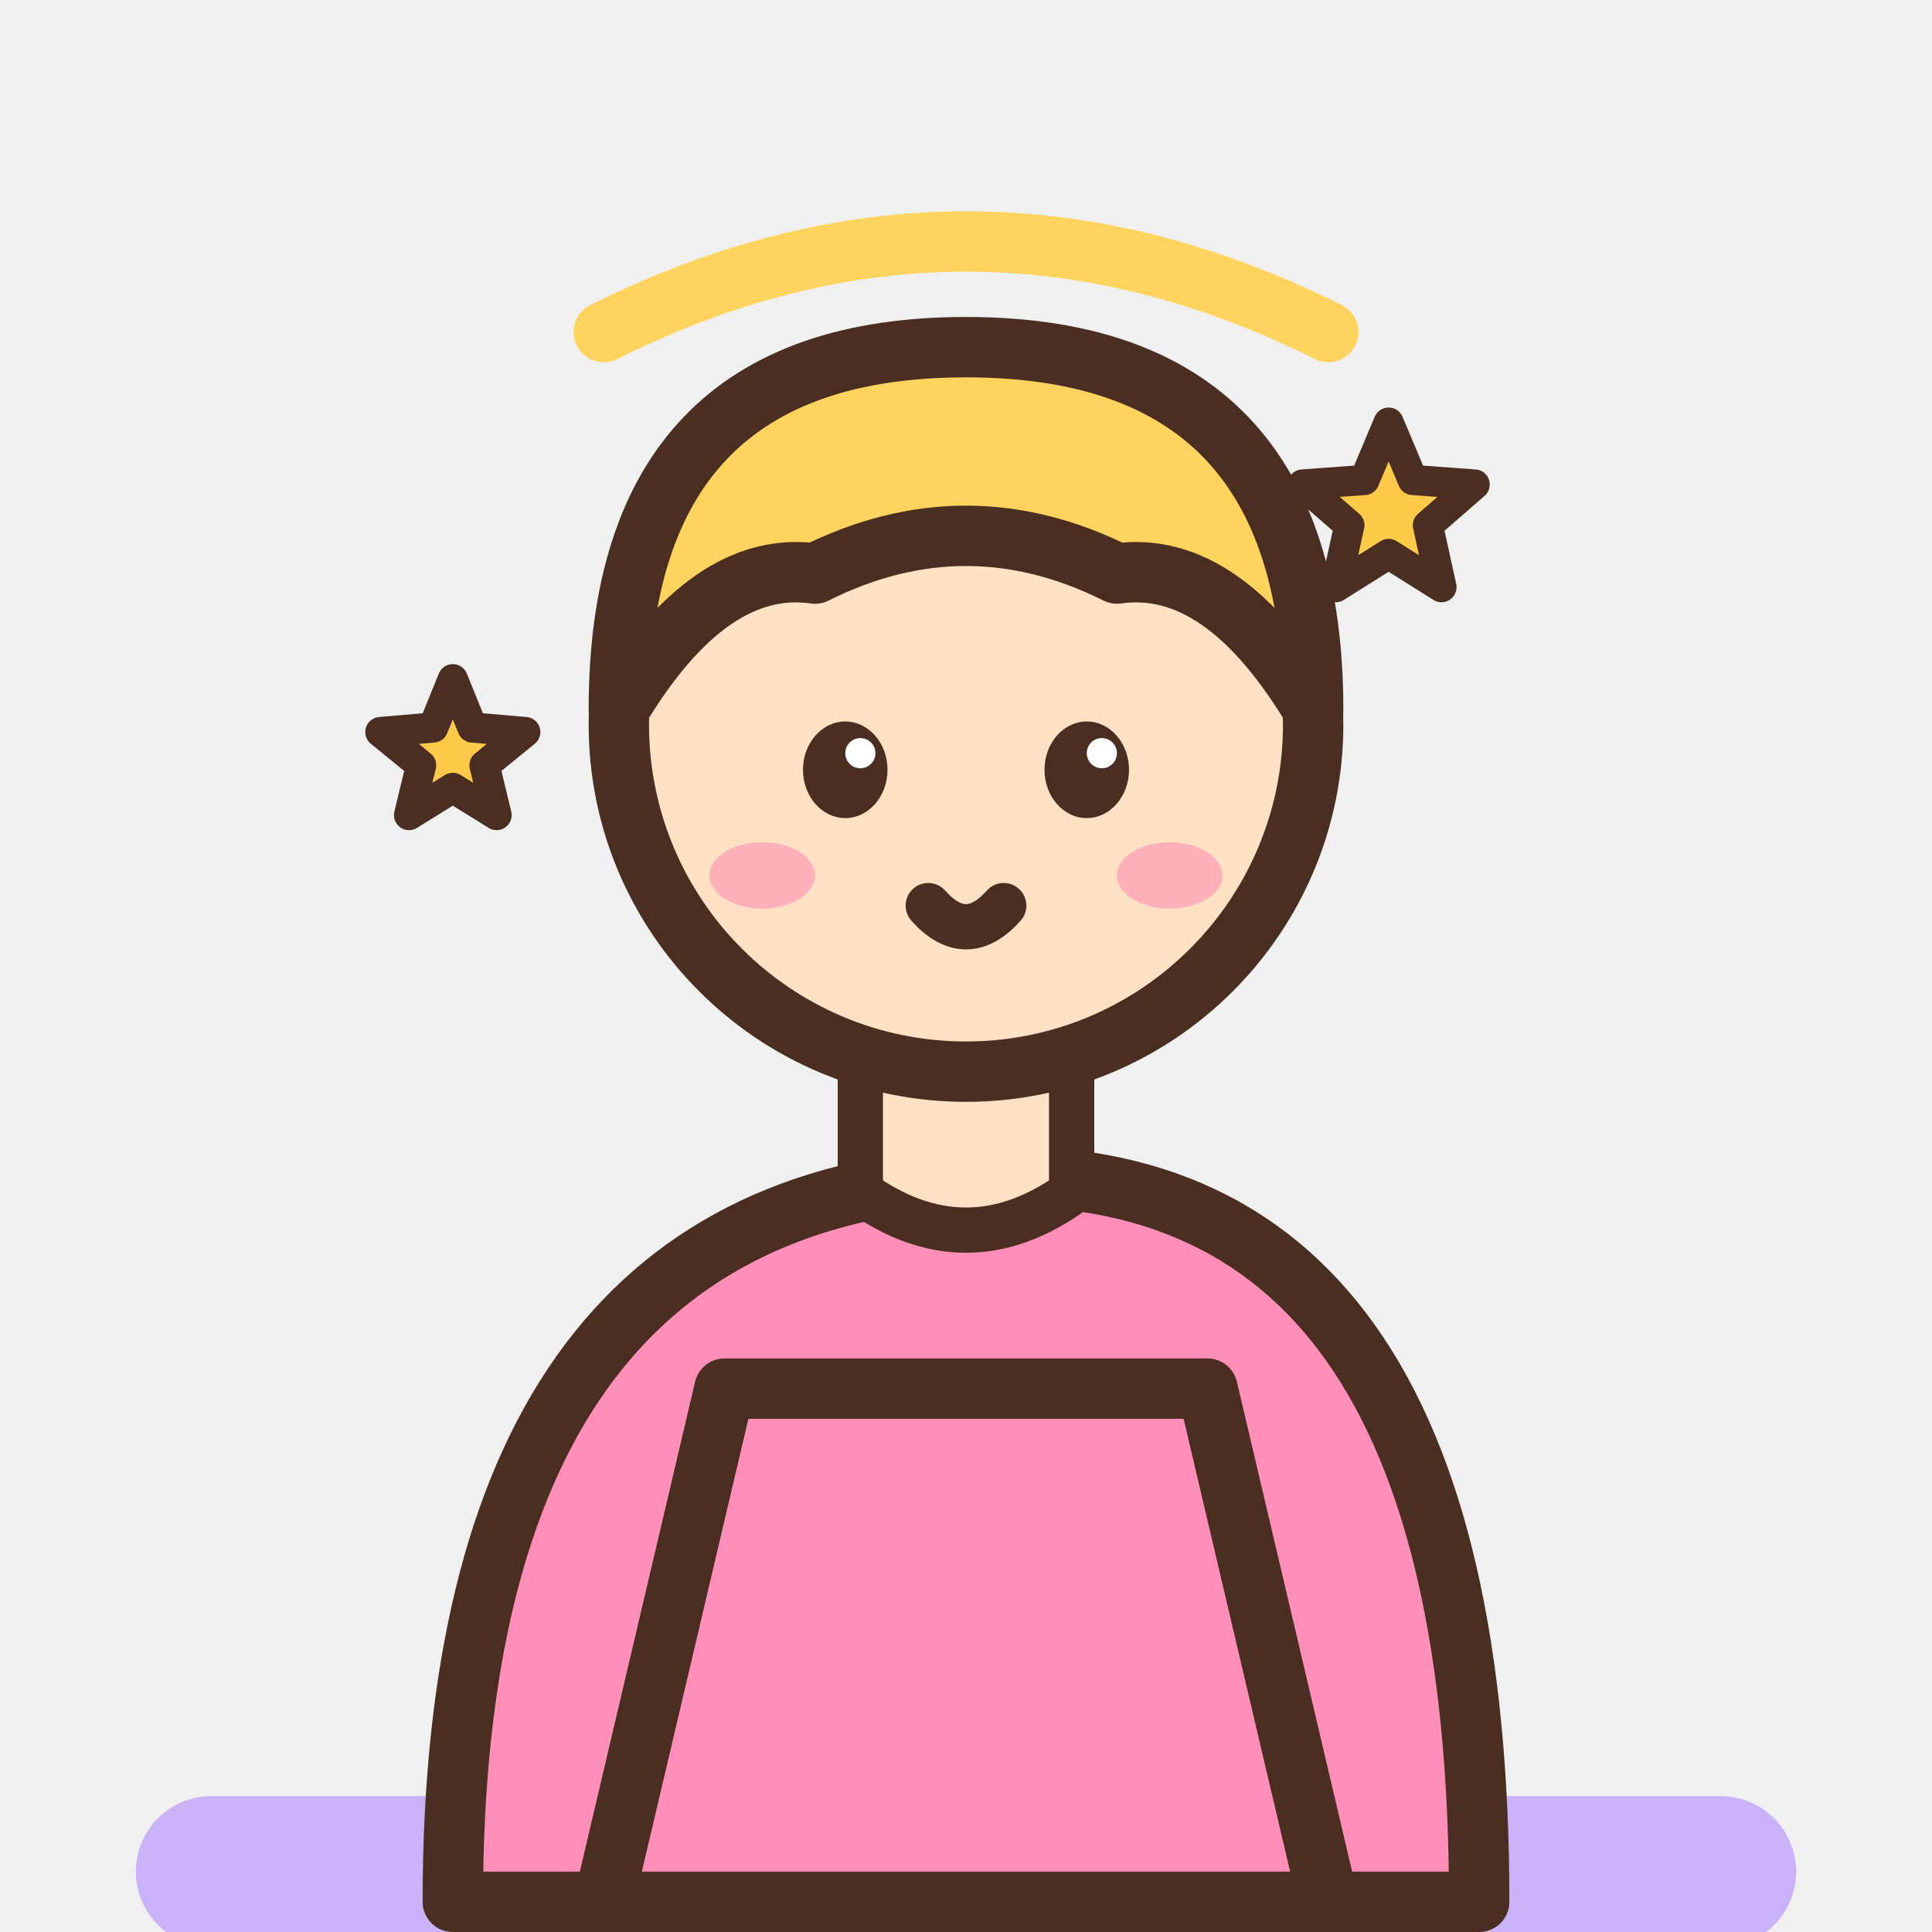
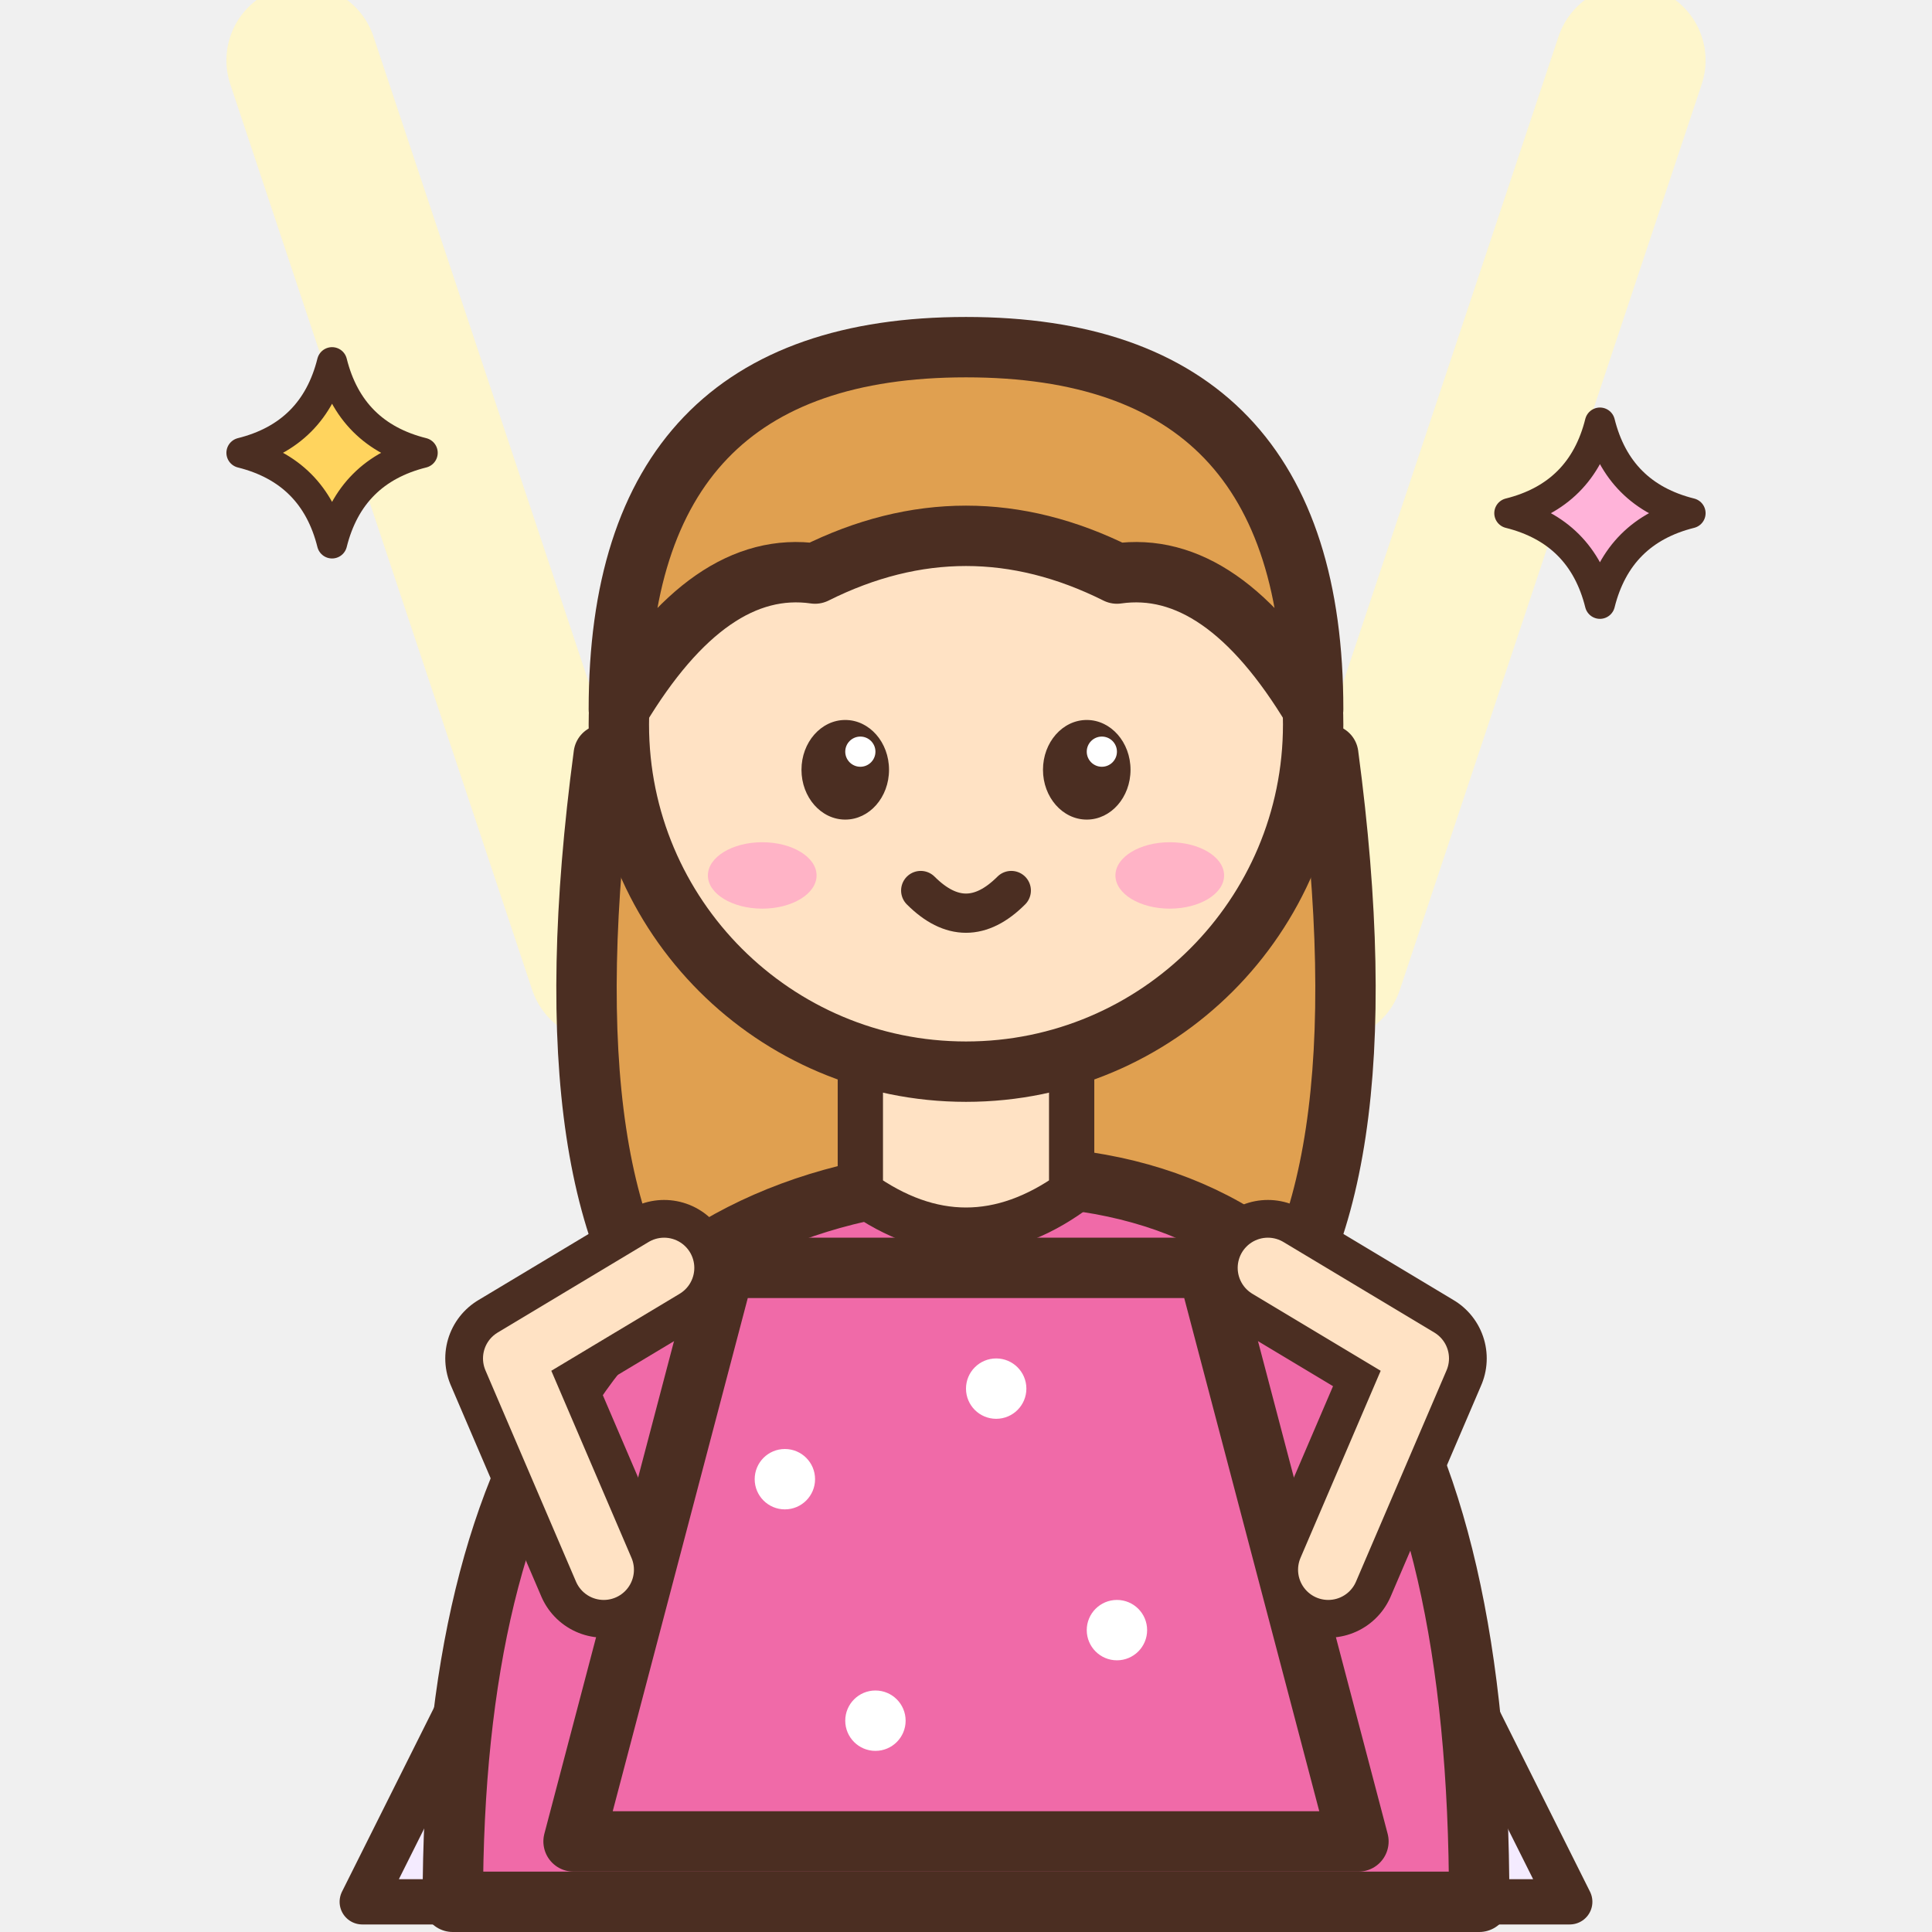
<svg xmlns="http://www.w3.org/2000/svg" viewBox="0 0 128 128">
  <g stroke="#4b2e22" stroke-width="4" stroke-linejoin="round" stroke-linecap="round">
-     <path d="M14 124h100" stroke="#c9b2f7" stroke-width="10" />
-     <path d="M30 126q0-46 34-48t34 48Z" fill="#ff8fb8" />
+     <path d="M24 126l14-28h52l14 28Z" fill="#f4ebff" stroke-width="3" />
+     <path d="M20 4l20 60M108 4l-20 60" stroke="#fff6c8" stroke-width="10" opacity=".9" />
+     <path d="M40 50q-4 30 6 40h36q10-10 6-40Z" fill="#e0a050" />
+     <path d="M30 126q0-46 34-48t34 48Z" fill="#f06aa8" />
    <path d="M57 70h14v9q-7 5-14 0Z" fill="#ffe2c4" stroke-width="3" />
    <circle cx="64" cy="48" r="23" fill="#ffe2c4" />
-     <path d="M41 47q0-24 23-24t23 24q-6-10-13-9-10-5-20 0-7-1-13 9Z" fill="#ffd45e" />
+     <path d="M41 47q0-24 23-24t23 24q-6-10-13-9-10-5-20 0-7-1-13 9Z" fill="#e0a050" />
    <g stroke="none">
-       <ellipse cx="56" cy="51" rx="2.8" ry="3.2" fill="#4b2e22" />
-       <ellipse cx="72" cy="51" rx="2.8" ry="3.2" fill="#4b2e22" />
-       <circle cx="57.0" cy="49.9" r="1.0" fill="#fff" />
-       <circle cx="73.0" cy="49.9" r="1.0" fill="#fff" />
-       <g fill="#ff9bb5" opacity=".7">
-         <ellipse cx="50.5" cy="58" rx="3.5" ry="2.2" />
-         <ellipse cx="77.5" cy="58" rx="3.5" ry="2.2" />
-       </g>
+       <ellipse cx="56.0" cy="51" rx="2.9" ry="3.3" fill="#4b2e22" />
+       <ellipse cx="72.0" cy="51" rx="2.9" ry="3.3" fill="#4b2e22" />
+       <circle cx="57.0" cy="49.8" r="1.0" fill="#fff" />
+       <circle cx="73.0" cy="49.8" r="1.0" fill="#fff" />
+       <ellipse cx="50.5" cy="58.0" rx="3.6" ry="2.2" fill="#ffb3c6" />
+       <ellipse cx="77.5" cy="58.0" rx="3.6" ry="2.2" fill="#ffb3c6" />
    </g>
-     <path d="M61.5 60q2.5 2.8 5 0" fill="none" stroke-width="3" />
-     <path d="M40 126l8-34h32l8 34Z" fill="#ff8fb8" />
-     <path d="M92.0 28.0L93.6 31.8L97.7 32.1L94.6 34.8L95.5 38.9L92.0 36.7L88.5 38.9L89.4 34.8L86.3 32.1L90.4 31.8Z" fill="#ffc94a" stroke-width="2" />
-     <path d="M30.0 45.0L31.3 48.2L34.8 48.5L32.1 50.7L32.9 54.0L30.0 52.2L27.1 54.0L27.9 50.7L25.2 48.5L28.7 48.2Z" fill="#ffc94a" stroke-width="2" />
-     <path d="M40 22q24-12 48 0" fill="none" stroke="#ffd45e" stroke-width="4" />
+     <path d="M61.0 59.0q3.0 3.0 6.0 0" fill="none" stroke-width="2.6" />
+     <path d="M48 84h32l10 38H38Z" fill="#f06aa8" />
+     <circle cx="52" cy="98" r="2" fill="#fff" stroke="none" />
+     <circle cx="66" cy="92" r="2" fill="#fff" stroke="none" />
+     <circle cx="74" cy="108" r="2" fill="#fff" stroke="none" />
+     <circle cx="58" cy="114" r="2" fill="#fff" stroke="none" />
+     <path d="M40 104 L34 90 L44 84" fill="none" stroke-width="9" />
+     <path d="M40 104 L34 90 L44 84" fill="none" stroke="#ffe2c4" stroke-width="4" />
+     <path d="M88 104 L94 90 L84 84" fill="none" stroke-width="9" />
+     <path d="M88 104 L94 90 L84 84" fill="none" stroke="#ffe2c4" stroke-width="4" />
+     <path d="M22 24Q23.2 28.8 28 30Q23.2 31.2 22 36Q20.8 31.2 16 30Q20.8 28.8 22 24Z" fill="#ffd45e" stroke-width="2" />
+     <path d="M106 28Q107.2 32.8 112 34Q107.2 35.2 106 40Q104.8 35.2 100 34Q104.8 32.8 106 28Z" fill="#ffb3d9" stroke-width="2" />
  </g>
</svg>
